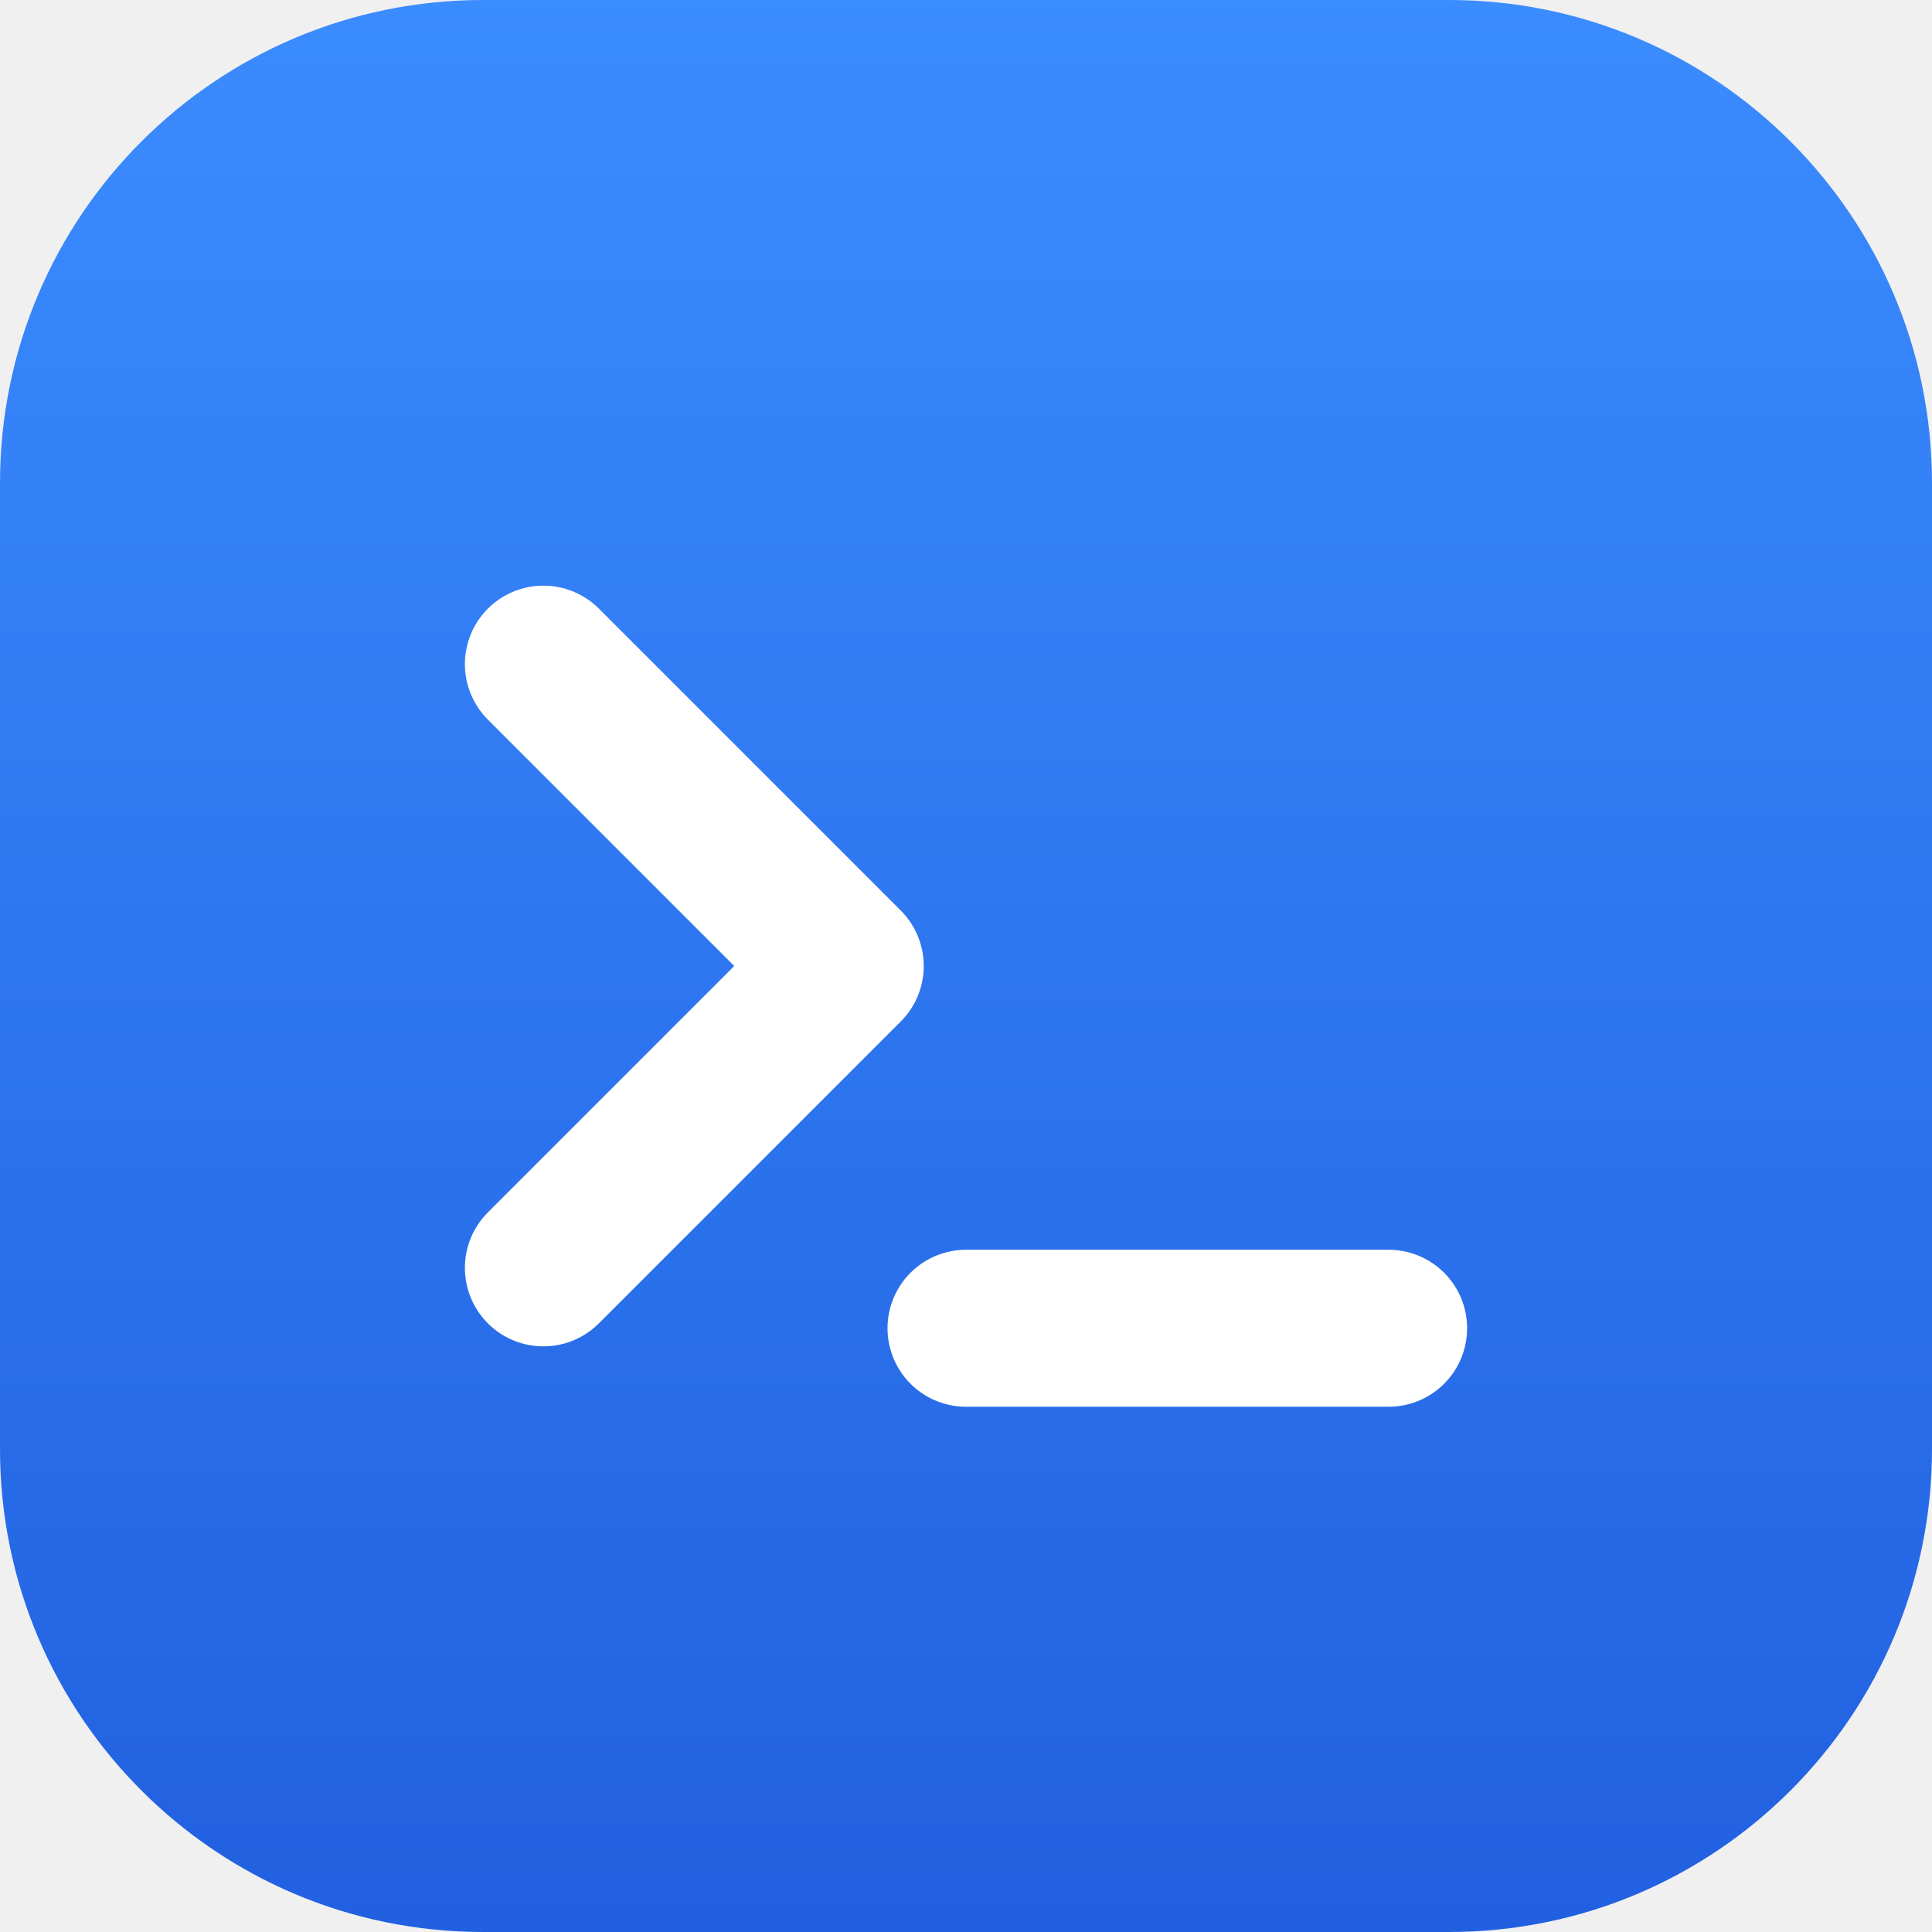
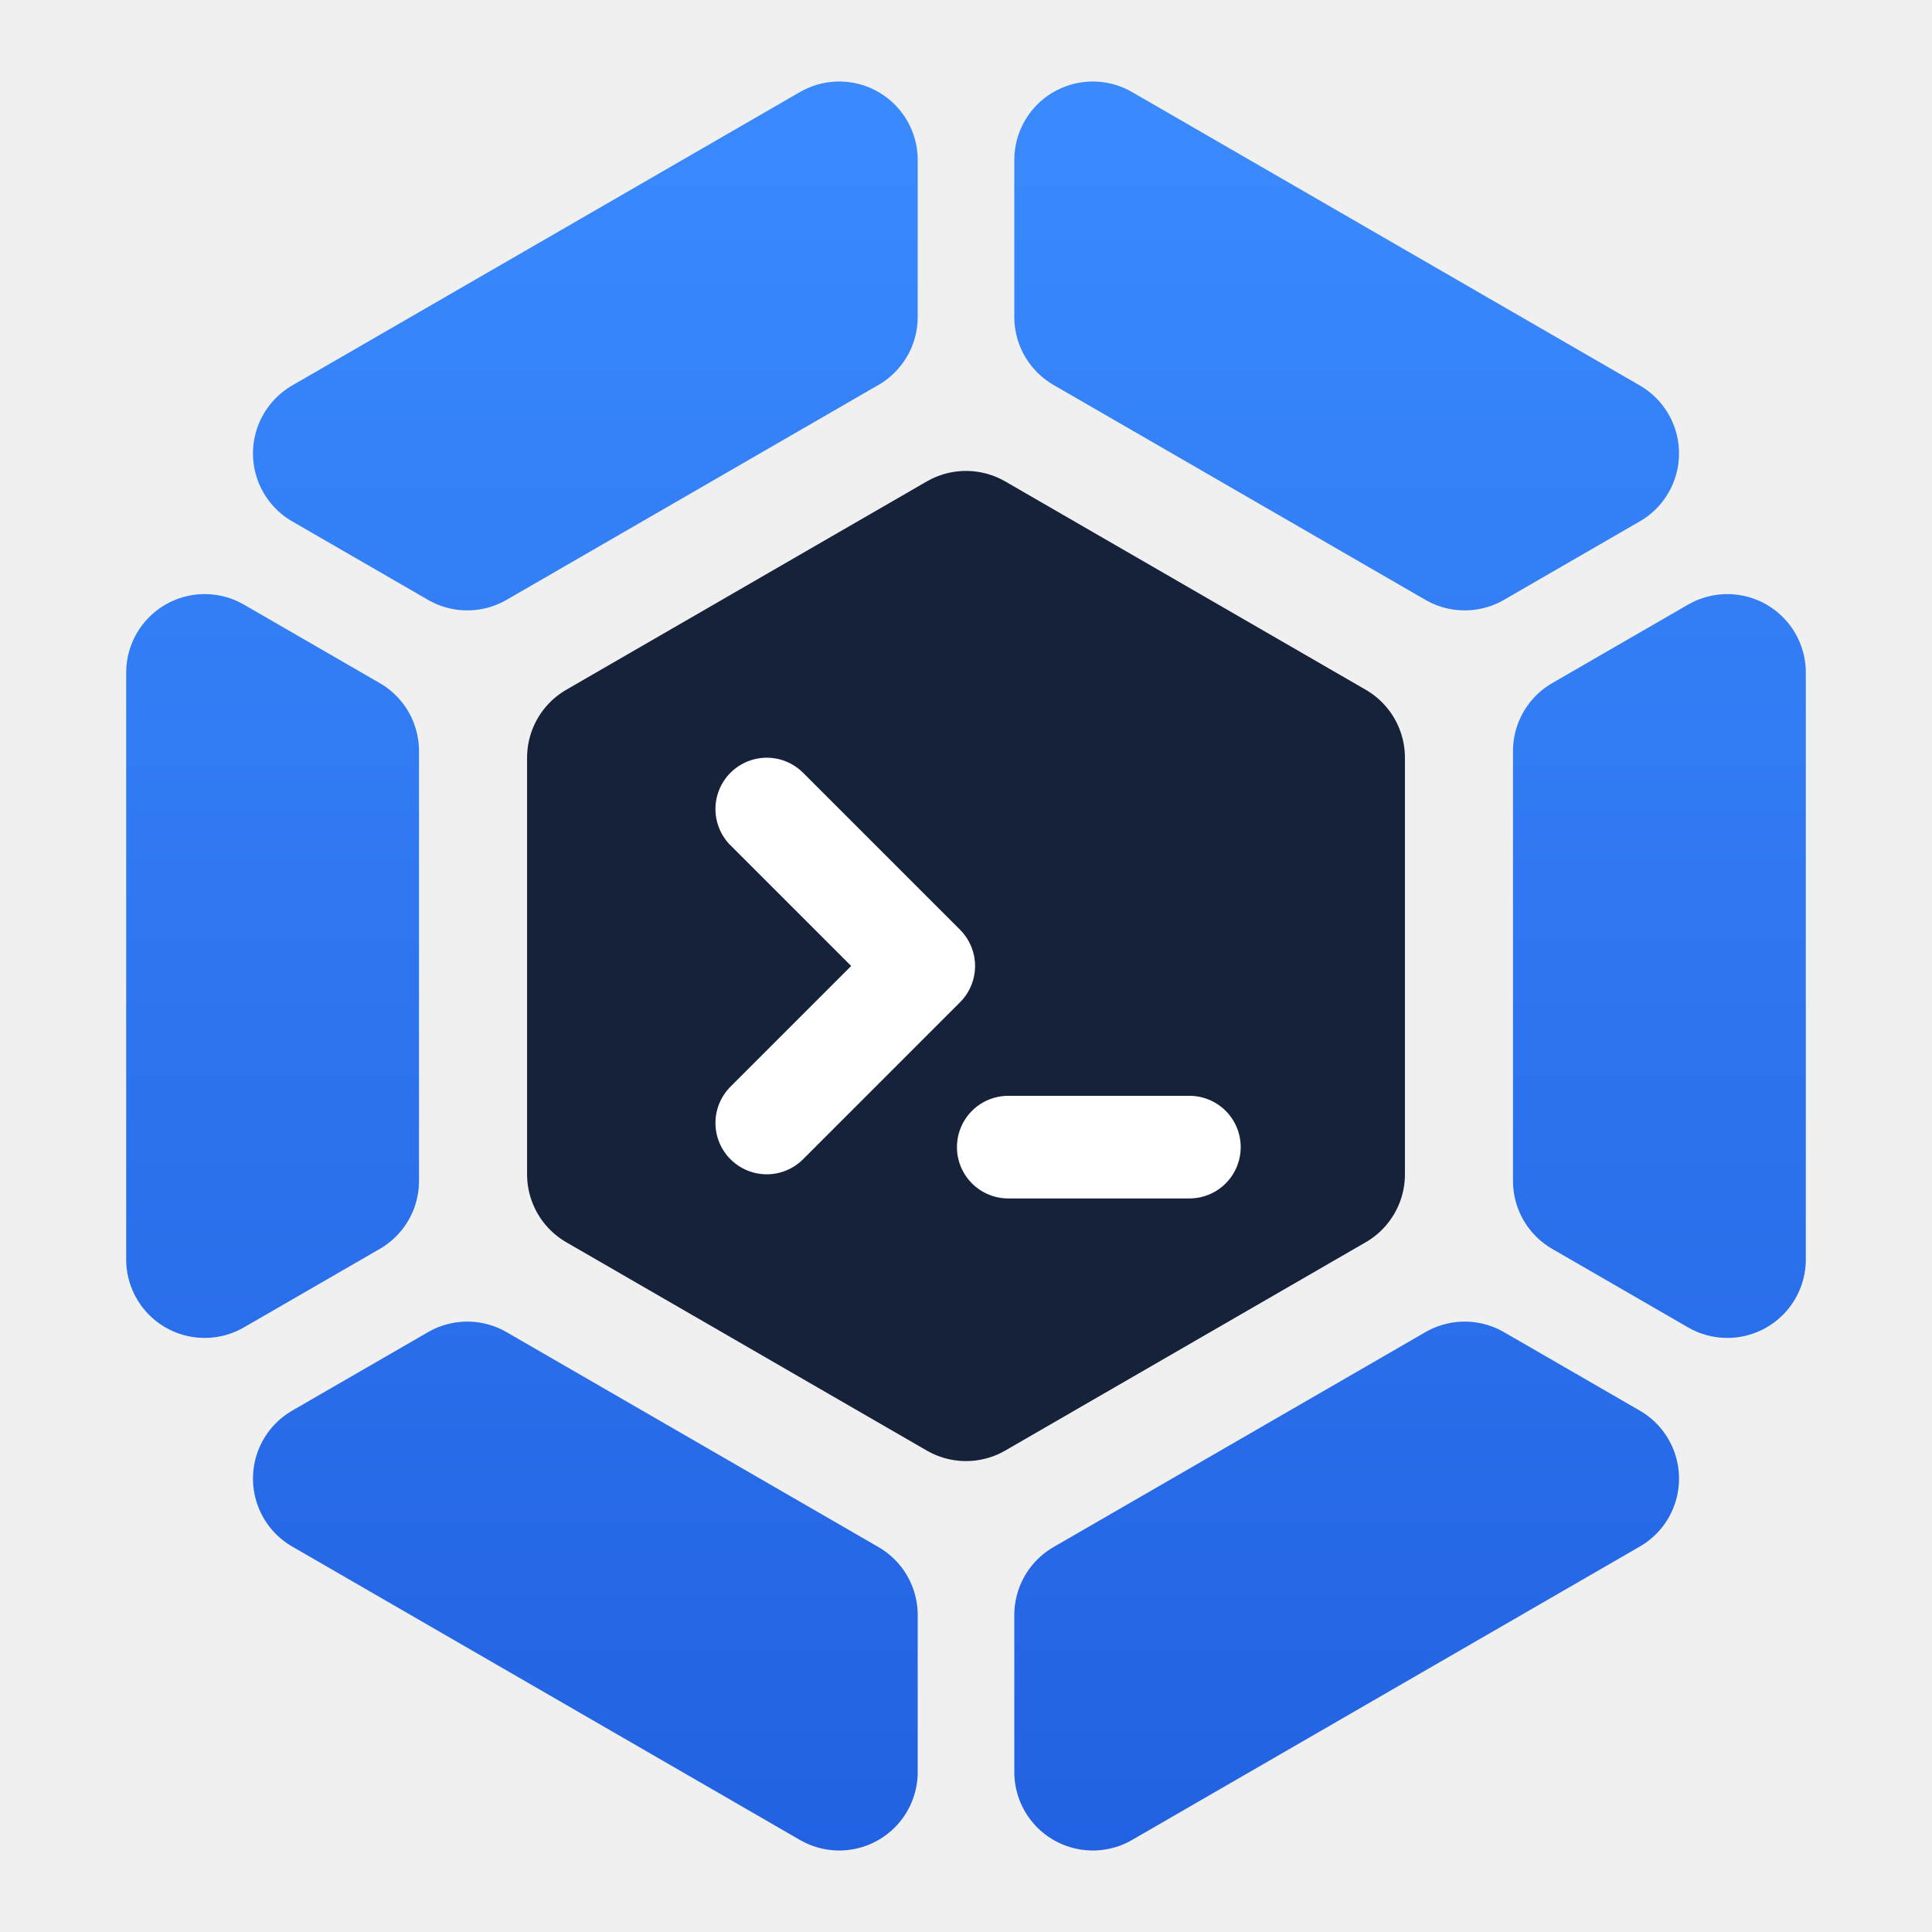
<svg xmlns="http://www.w3.org/2000/svg" viewBox="0 0 32 32">
  <defs>
-     <linearGradient id="g" x1="0" y1="0" x2="0" y2="1">
+     <linearGradient id="g" x1="0" y1="0" x2="0" y2="32" gradientUnits="userSpaceOnUse">
      <stop offset="0" stop-color="#3b8cff" />
      <stop offset="1" stop-color="#2160e0" />
    </linearGradient>
  </defs>
-   <rect width="32" height="32" rx="8" fill="url(#g)" />
-   <path d="M9 11l5 5-5 5M16 22h7" fill="none" stroke="#fff" stroke-width="2.6" stroke-linecap="round" stroke-linejoin="round" />
+   <g stroke-width="2.6" stroke-linejoin="round">
+     <path d="M18.1 2.65 26.51 7.51 24.26 8.81 18.1 5.25ZM28.61 11.14 28.61 20.86 26.36 19.56 26.36 12.44ZM26.51 24.49 18.1 29.35 18.1 26.75 24.26 23.19ZM13.9 29.35 5.49 24.49 7.74 23.19 13.9 26.75ZM3.39 20.86 3.39 11.14 5.64 12.44 5.64 19.56ZM5.49 7.51 13.9 2.65 13.9 5.25 7.74 8.81Z" fill="url(#g)" stroke="url(#g)" />
+     <path d="M16 9.1 21.97 12.55 21.97 19.45 16 22.9 10.03 19.45 10.03 12.55Z" fill="#16213a" stroke="#16213a" />
+   </g>
+   <path d="M12.7 13.4l2.6 2.6-2.6 2.6M16.7 19h3" fill="none" stroke="#fff" stroke-width="1.7" stroke-linecap="round" stroke-linejoin="round" />
</svg>
